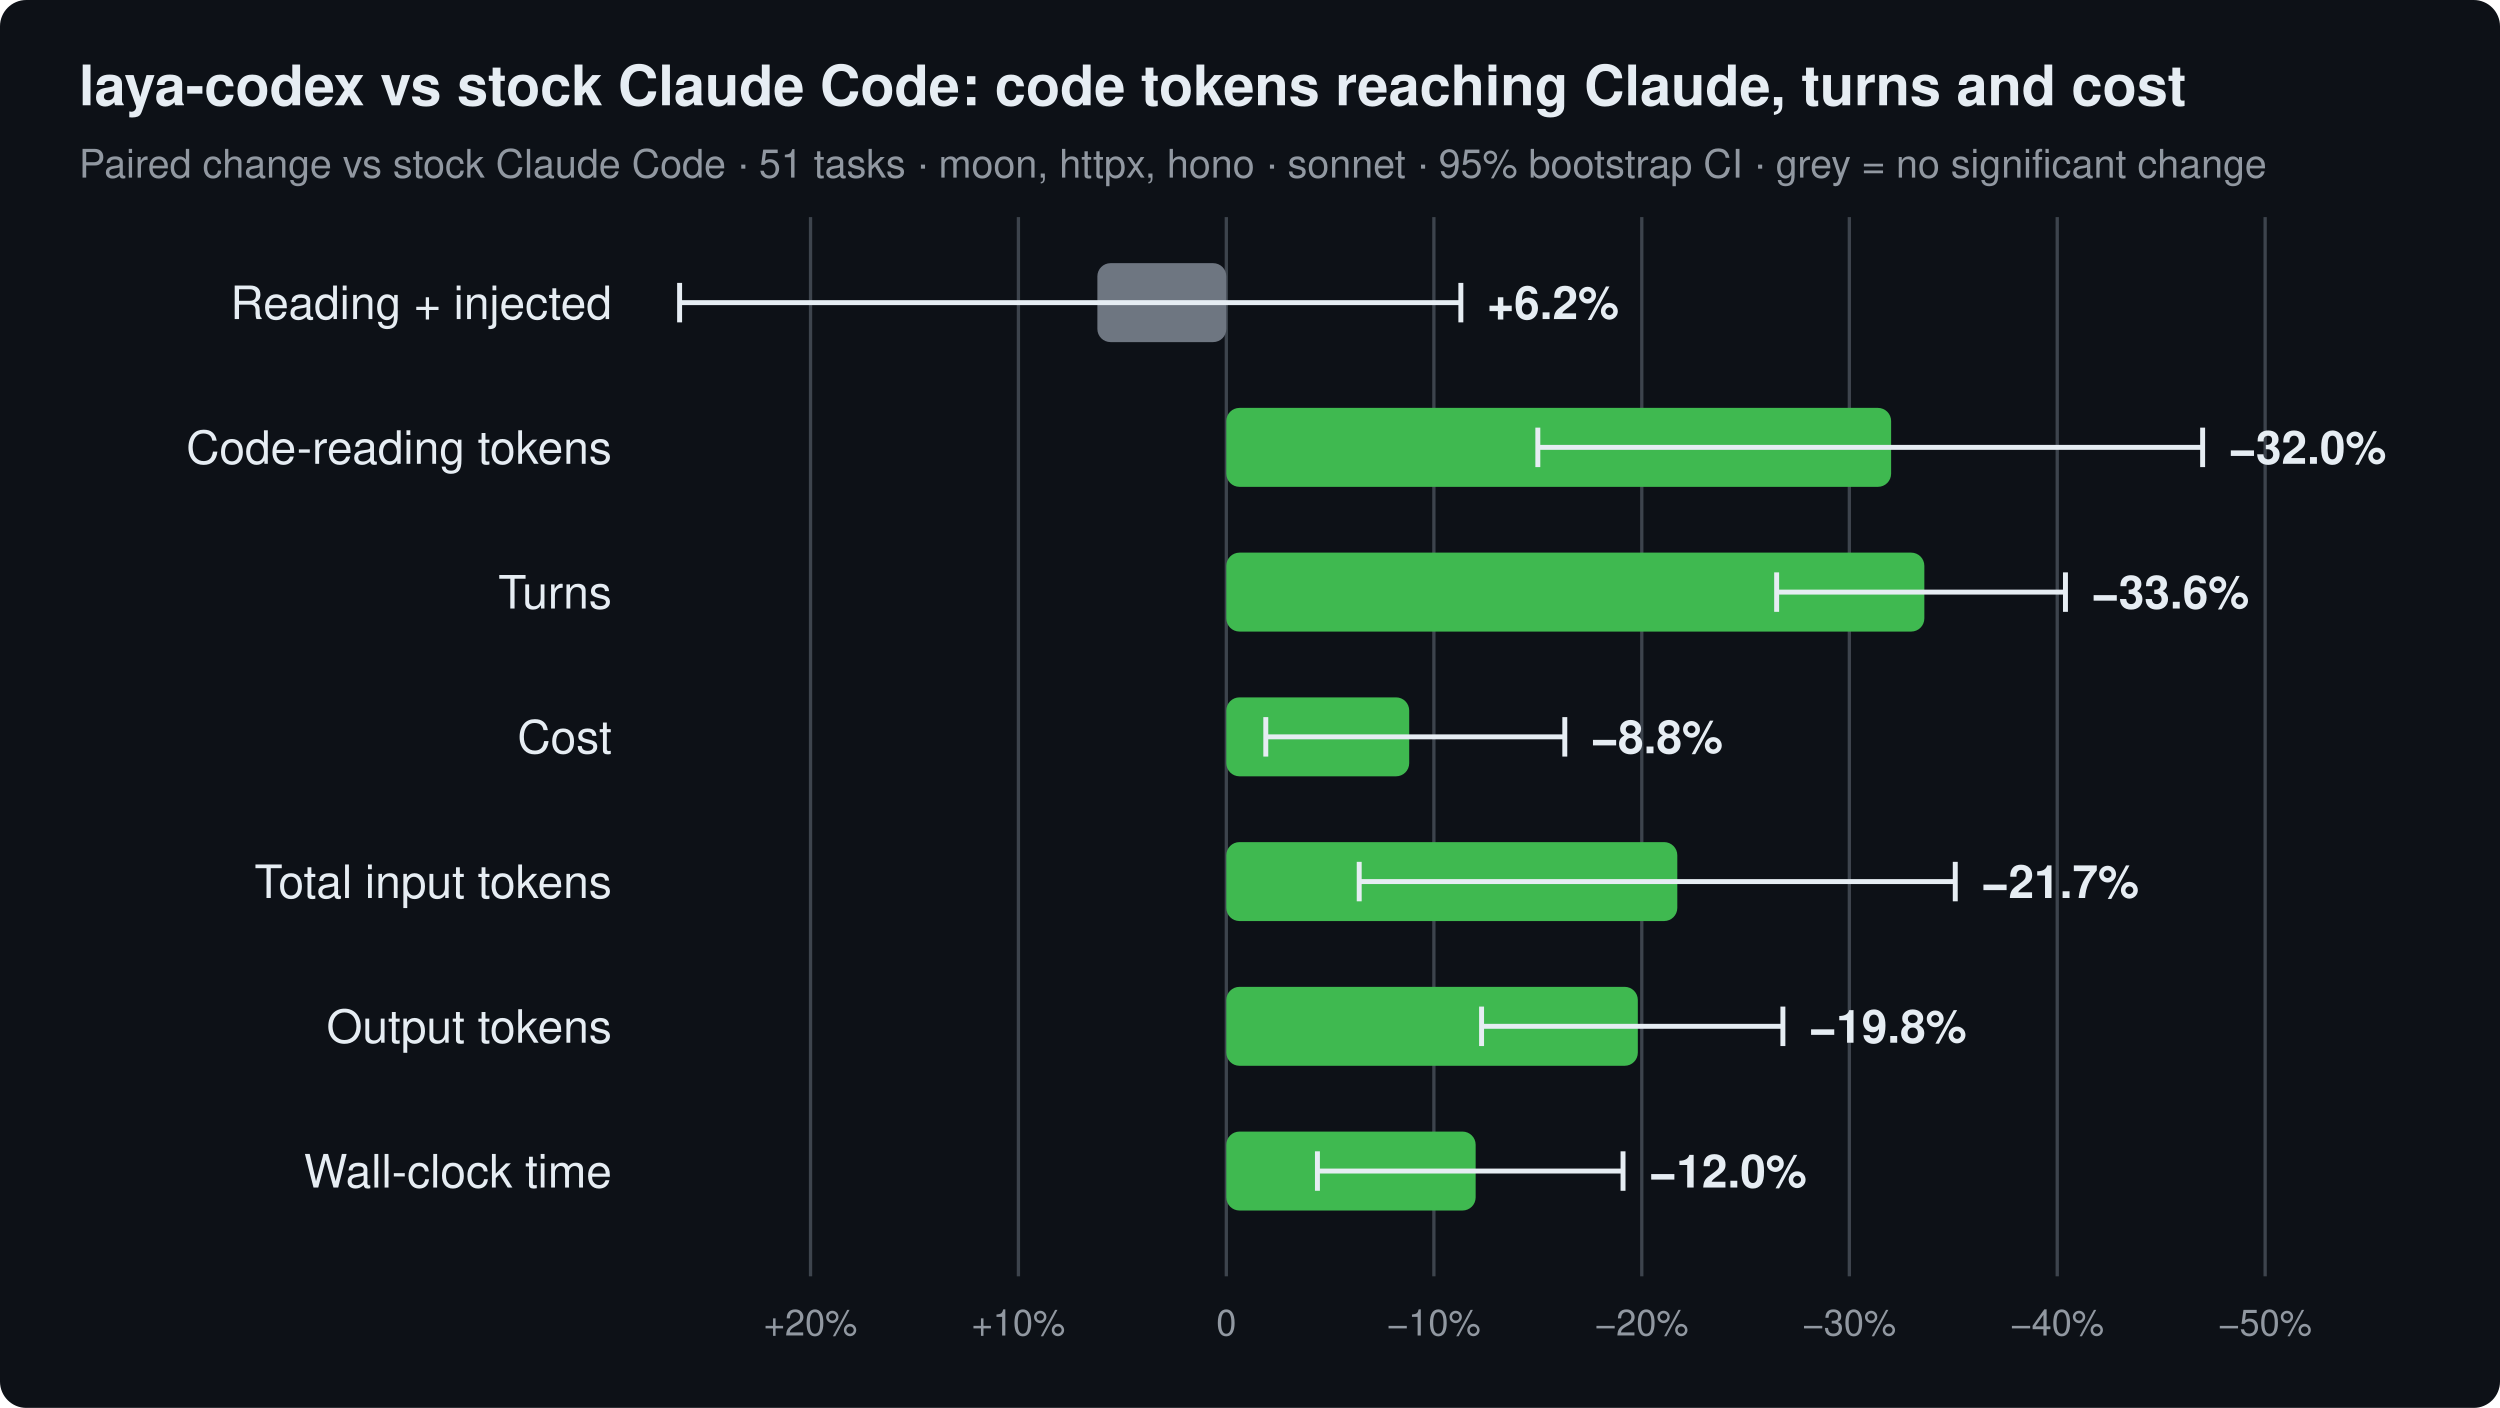
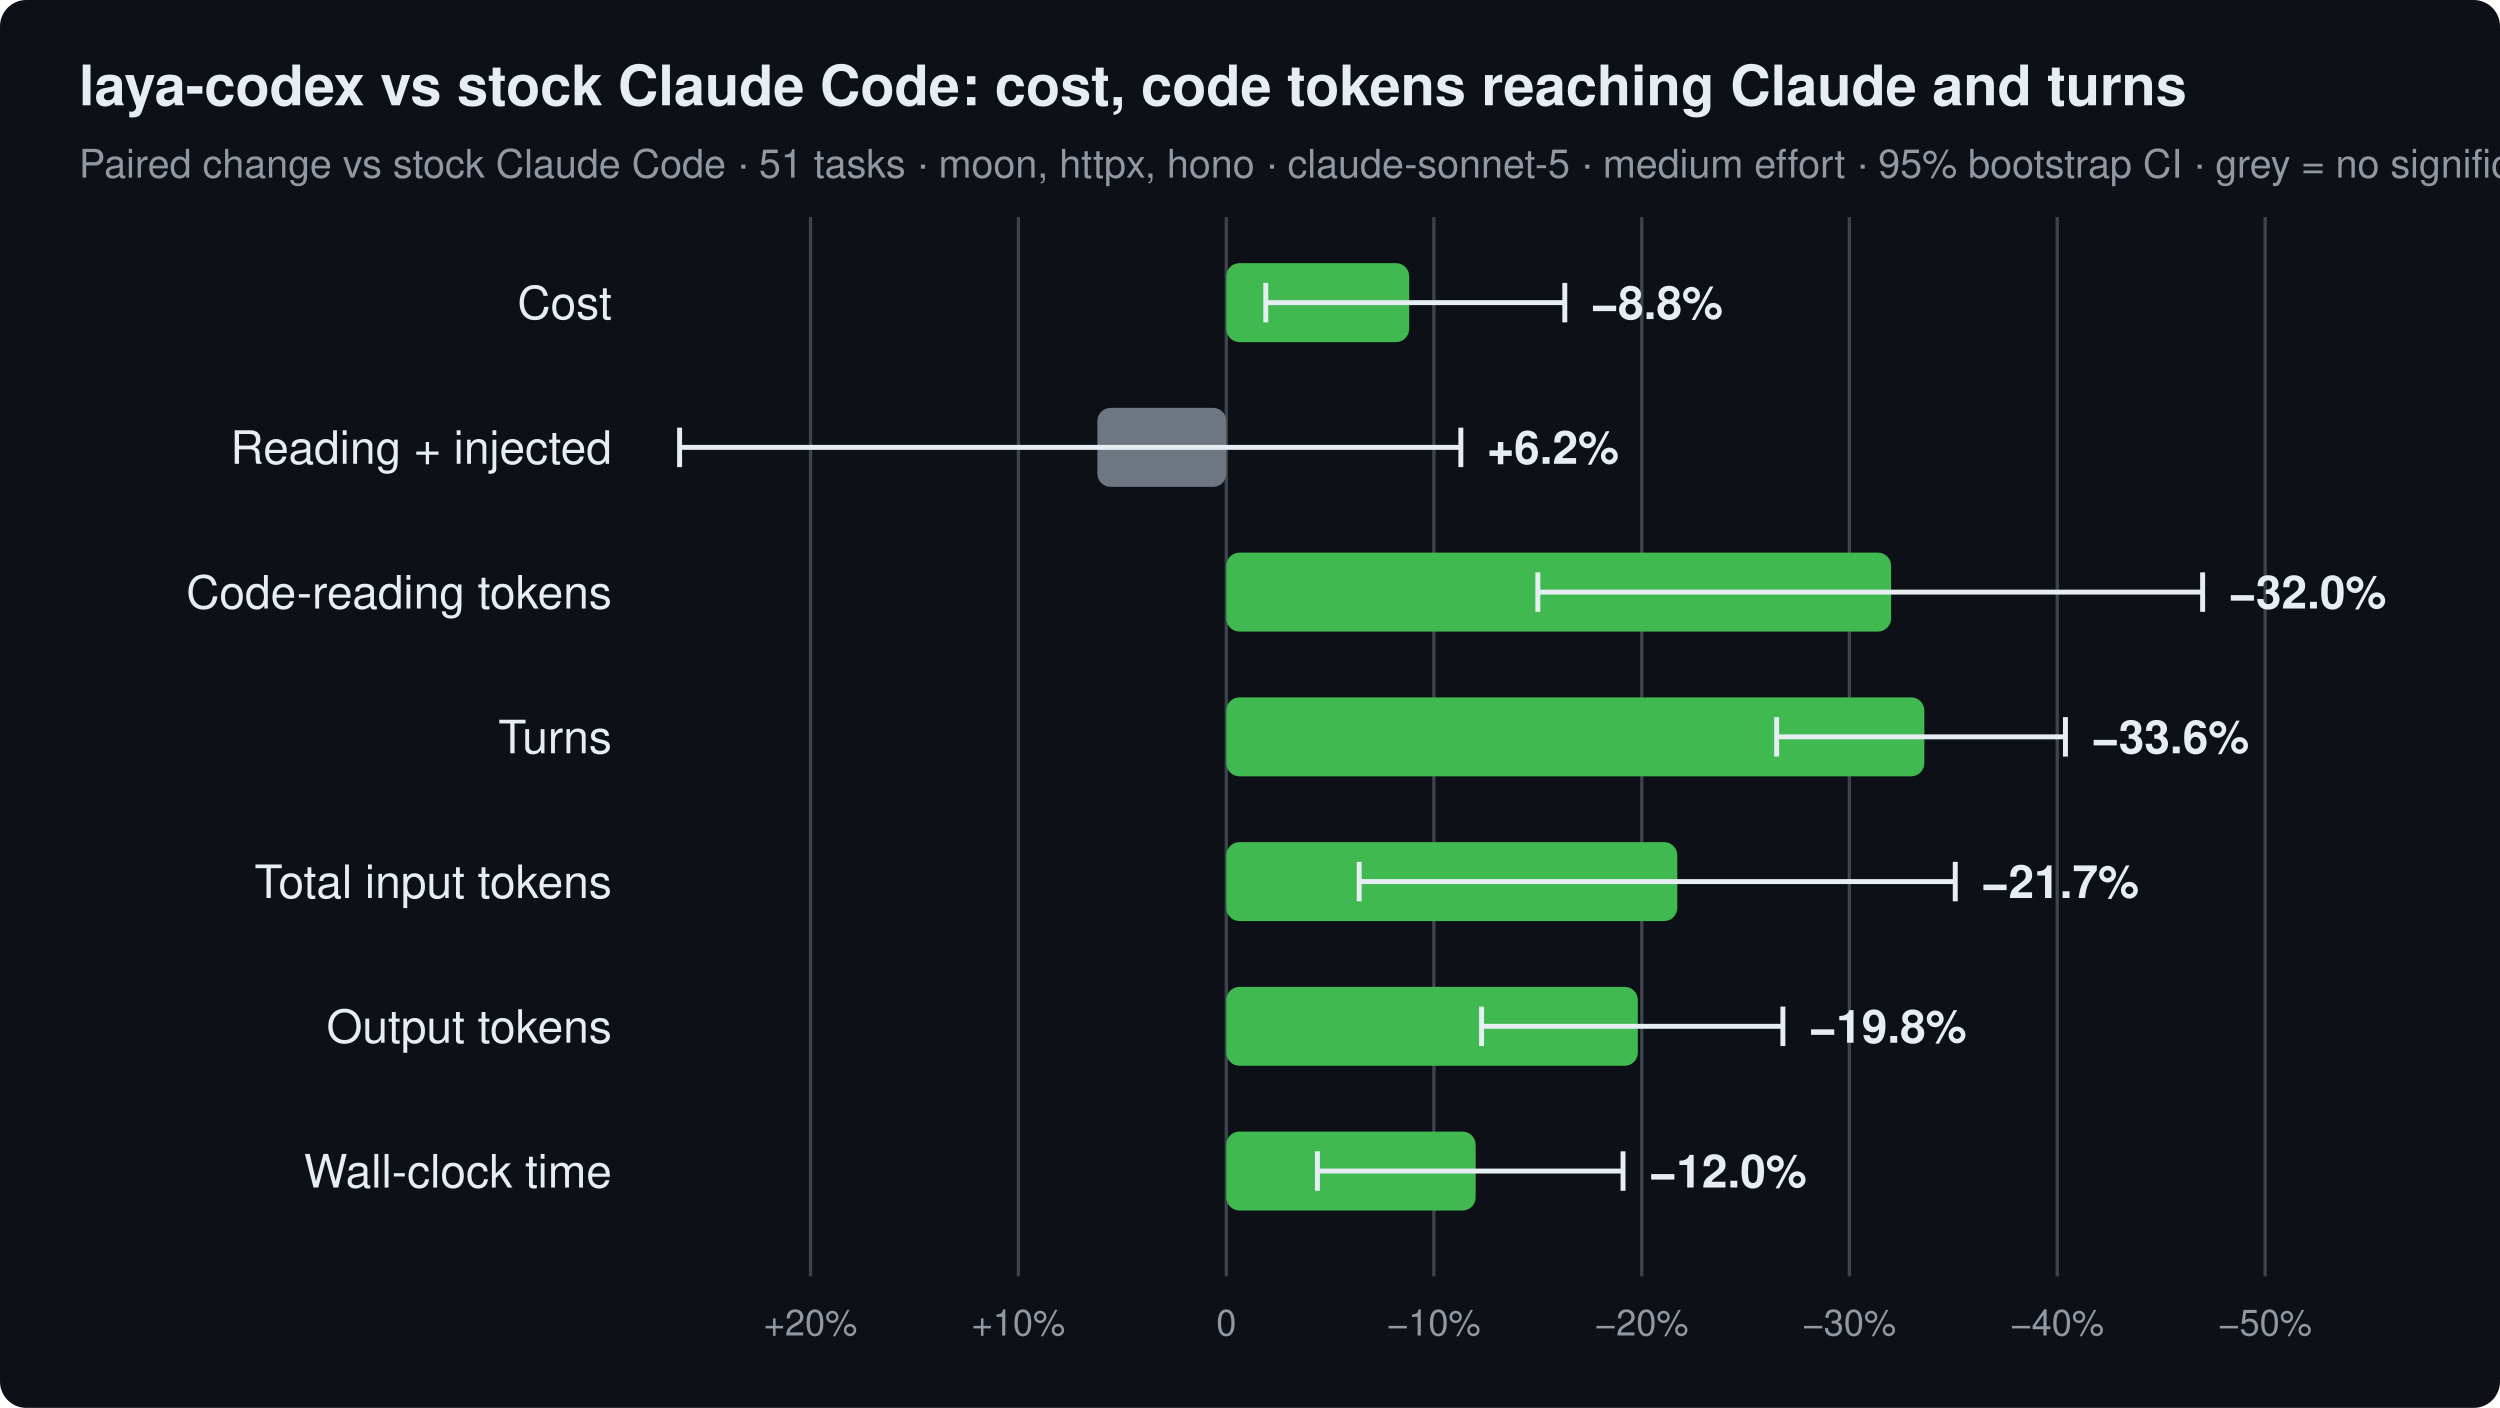
<svg xmlns="http://www.w3.org/2000/svg" width="760" height="428" viewBox="0 0 760 428" role="img" aria-label="laya-codex benchmark: change vs stock Claude Code">
  <rect width="760" height="428" rx="8" fill="#0d1117" />
-   <text x="24.0" y="32.0" font-family="-apple-system,BlinkMacSystemFont,'Segoe UI',Helvetica,Arial,sans-serif" font-size="17" fill="#e6edf3" text-anchor="start" font-weight="600">laya-codex vs stock Claude Code: code tokens reaching Claude, turns and cost</text>
-   <text x="24.0" y="54.0" font-family="-apple-system,BlinkMacSystemFont,'Segoe UI',Helvetica,Arial,sans-serif" font-size="12" fill="#9198a1" text-anchor="start" font-weight="normal">Paired change vs stock Claude Code · 51 tasks · moon, httpx, hono · sonnet · 95% bootstrap CI · grey = no significant change</text>
+   <text x="24.0" y="32.0" font-family="-apple-system,BlinkMacSystemFont,'Segoe UI',Helvetica,Arial,sans-serif" font-size="17" fill="#e6edf3" text-anchor="start" font-weight="600">laya-codex vs stock Claude Code: cost, code tokens reaching Claude and turns</text>
+   <text x="24.0" y="54.0" font-family="-apple-system,BlinkMacSystemFont,'Segoe UI',Helvetica,Arial,sans-serif" font-size="12" fill="#9198a1" text-anchor="start" font-weight="normal">Paired change vs stock Claude Code · 51 tasks · moon, httpx, hono · claude-sonnet-5 · medium effort · 95% bootstrap CI · grey = no significant change</text>
  <line x1="246.4" y1="66" x2="246.4" y2="388" stroke="#3d444d" stroke-width="1" />
  <text x="246.4" y="406.0" font-family="-apple-system,BlinkMacSystemFont,'Segoe UI',Helvetica,Arial,sans-serif" font-size="11" fill="#9198a1" text-anchor="middle" font-weight="normal">+20%</text>
  <line x1="309.6" y1="66" x2="309.6" y2="388" stroke="#3d444d" stroke-width="1" />
  <text x="309.6" y="406.0" font-family="-apple-system,BlinkMacSystemFont,'Segoe UI',Helvetica,Arial,sans-serif" font-size="11" fill="#9198a1" text-anchor="middle" font-weight="normal">+10%</text>
  <line x1="372.8" y1="66" x2="372.8" y2="388" stroke="#3d444d" stroke-width="1" />
  <text x="372.8" y="406.0" font-family="-apple-system,BlinkMacSystemFont,'Segoe UI',Helvetica,Arial,sans-serif" font-size="11" fill="#9198a1" text-anchor="middle" font-weight="normal">0</text>
  <line x1="435.9" y1="66" x2="435.9" y2="388" stroke="#3d444d" stroke-width="1" />
  <text x="435.9" y="406.0" font-family="-apple-system,BlinkMacSystemFont,'Segoe UI',Helvetica,Arial,sans-serif" font-size="11" fill="#9198a1" text-anchor="middle" font-weight="normal">−10%</text>
  <line x1="499.1" y1="66" x2="499.1" y2="388" stroke="#3d444d" stroke-width="1" />
  <text x="499.1" y="406.0" font-family="-apple-system,BlinkMacSystemFont,'Segoe UI',Helvetica,Arial,sans-serif" font-size="11" fill="#9198a1" text-anchor="middle" font-weight="normal">−20%</text>
  <line x1="562.2" y1="66" x2="562.2" y2="388" stroke="#3d444d" stroke-width="1" />
  <text x="562.2" y="406.0" font-family="-apple-system,BlinkMacSystemFont,'Segoe UI',Helvetica,Arial,sans-serif" font-size="11" fill="#9198a1" text-anchor="middle" font-weight="normal">−30%</text>
  <line x1="625.4" y1="66" x2="625.4" y2="388" stroke="#3d444d" stroke-width="1" />
  <text x="625.4" y="406.0" font-family="-apple-system,BlinkMacSystemFont,'Segoe UI',Helvetica,Arial,sans-serif" font-size="11" fill="#9198a1" text-anchor="middle" font-weight="normal">−40%</text>
  <line x1="688.6" y1="66" x2="688.6" y2="388" stroke="#3d444d" stroke-width="1" />
  <text x="688.6" y="406.0" font-family="-apple-system,BlinkMacSystemFont,'Segoe UI',Helvetica,Arial,sans-serif" font-size="11" fill="#9198a1" text-anchor="middle" font-weight="normal">−50%</text>
-   <text x="186.0" y="97.0" font-family="-apple-system,BlinkMacSystemFont,'Segoe UI',Helvetica,Arial,sans-serif" font-size="14" fill="#e6edf3" text-anchor="end" font-weight="normal">Reading + injected</text>
-   <rect x="333.6" y="80.0" width="39.2" height="24" rx="4" fill="#6e7681" />
-   <line x1="206.6" y1="92.0" x2="444.1" y2="92.0" stroke="#e6edf3" stroke-width="1.5" />
-   <line x1="206.6" y1="86.0" x2="206.6" y2="98.0" stroke="#e6edf3" stroke-width="1.5" />
-   <line x1="444.1" y1="86.0" x2="444.1" y2="98.0" stroke="#e6edf3" stroke-width="1.5" />
-   <text x="452.1" y="97.0" font-family="-apple-system,BlinkMacSystemFont,'Segoe UI',Helvetica,Arial,sans-serif" font-size="14" fill="#e6edf3" text-anchor="start" font-weight="600">+6.2%</text>
-   <text x="186.0" y="141.0" font-family="-apple-system,BlinkMacSystemFont,'Segoe UI',Helvetica,Arial,sans-serif" font-size="14" fill="#e6edf3" text-anchor="end" font-weight="normal">Code-reading tokens</text>
-   <rect x="372.8" y="124.0" width="202.1" height="24" rx="4" fill="#3fb950" />
-   <line x1="467.5" y1="136.0" x2="669.6" y2="136.0" stroke="#e6edf3" stroke-width="1.5" />
-   <line x1="467.5" y1="130.0" x2="467.5" y2="142.0" stroke="#e6edf3" stroke-width="1.5" />
-   <line x1="669.6" y1="130.0" x2="669.6" y2="142.0" stroke="#e6edf3" stroke-width="1.5" />
-   <text x="677.6" y="141.0" font-family="-apple-system,BlinkMacSystemFont,'Segoe UI',Helvetica,Arial,sans-serif" font-size="14" fill="#e6edf3" text-anchor="start" font-weight="600">−32.0%</text>
-   <text x="186.0" y="185.0" font-family="-apple-system,BlinkMacSystemFont,'Segoe UI',Helvetica,Arial,sans-serif" font-size="14" fill="#e6edf3" text-anchor="end" font-weight="normal">Turns</text>
-   <rect x="372.8" y="168.0" width="212.2" height="24" rx="4" fill="#3fb950" />
-   <line x1="540.1" y1="180.0" x2="627.9" y2="180.0" stroke="#e6edf3" stroke-width="1.5" />
-   <line x1="540.1" y1="174.0" x2="540.1" y2="186.0" stroke="#e6edf3" stroke-width="1.5" />
-   <line x1="627.9" y1="174.0" x2="627.9" y2="186.0" stroke="#e6edf3" stroke-width="1.5" />
-   <text x="635.9" y="185.0" font-family="-apple-system,BlinkMacSystemFont,'Segoe UI',Helvetica,Arial,sans-serif" font-size="14" fill="#e6edf3" text-anchor="start" font-weight="600">−33.6%</text>
-   <text x="186.0" y="229.0" font-family="-apple-system,BlinkMacSystemFont,'Segoe UI',Helvetica,Arial,sans-serif" font-size="14" fill="#e6edf3" text-anchor="end" font-weight="normal">Cost</text>
-   <rect x="372.8" y="212.0" width="55.6" height="24" rx="4" fill="#3fb950" />
-   <line x1="384.8" y1="224.0" x2="475.7" y2="224.0" stroke="#e6edf3" stroke-width="1.5" />
-   <line x1="384.8" y1="218.0" x2="384.8" y2="230.0" stroke="#e6edf3" stroke-width="1.5" />
-   <line x1="475.7" y1="218.0" x2="475.7" y2="230.0" stroke="#e6edf3" stroke-width="1.5" />
-   <text x="483.7" y="229.0" font-family="-apple-system,BlinkMacSystemFont,'Segoe UI',Helvetica,Arial,sans-serif" font-size="14" fill="#e6edf3" text-anchor="start" font-weight="600">−8.8%</text>
+   <text x="186.0" y="97.0" font-family="-apple-system,BlinkMacSystemFont,'Segoe UI',Helvetica,Arial,sans-serif" font-size="14" fill="#e6edf3" text-anchor="end" font-weight="normal">Cost</text>
+   <rect x="372.8" y="80.0" width="55.6" height="24" rx="4" fill="#3fb950" />
+   <line x1="384.8" y1="92.0" x2="475.7" y2="92.0" stroke="#e6edf3" stroke-width="1.5" />
+   <line x1="384.8" y1="86.0" x2="384.8" y2="98.0" stroke="#e6edf3" stroke-width="1.5" />
+   <line x1="475.7" y1="86.0" x2="475.7" y2="98.0" stroke="#e6edf3" stroke-width="1.5" />
+   <text x="483.7" y="97.0" font-family="-apple-system,BlinkMacSystemFont,'Segoe UI',Helvetica,Arial,sans-serif" font-size="14" fill="#e6edf3" text-anchor="start" font-weight="600">−8.8%</text>
+   <text x="186.0" y="141.0" font-family="-apple-system,BlinkMacSystemFont,'Segoe UI',Helvetica,Arial,sans-serif" font-size="14" fill="#e6edf3" text-anchor="end" font-weight="normal">Reading + injected</text>
+   <rect x="333.6" y="124.0" width="39.2" height="24" rx="4" fill="#6e7681" />
+   <line x1="206.6" y1="136.0" x2="444.1" y2="136.0" stroke="#e6edf3" stroke-width="1.5" />
+   <line x1="206.6" y1="130.0" x2="206.6" y2="142.0" stroke="#e6edf3" stroke-width="1.5" />
+   <line x1="444.1" y1="130.0" x2="444.1" y2="142.0" stroke="#e6edf3" stroke-width="1.5" />
+   <text x="452.1" y="141.0" font-family="-apple-system,BlinkMacSystemFont,'Segoe UI',Helvetica,Arial,sans-serif" font-size="14" fill="#e6edf3" text-anchor="start" font-weight="600">+6.2%</text>
+   <text x="186.0" y="185.0" font-family="-apple-system,BlinkMacSystemFont,'Segoe UI',Helvetica,Arial,sans-serif" font-size="14" fill="#e6edf3" text-anchor="end" font-weight="normal">Code-reading tokens</text>
+   <rect x="372.8" y="168.0" width="202.1" height="24" rx="4" fill="#3fb950" />
+   <line x1="467.5" y1="180.0" x2="669.6" y2="180.0" stroke="#e6edf3" stroke-width="1.5" />
+   <line x1="467.5" y1="174.0" x2="467.5" y2="186.0" stroke="#e6edf3" stroke-width="1.5" />
+   <line x1="669.6" y1="174.0" x2="669.6" y2="186.0" stroke="#e6edf3" stroke-width="1.5" />
+   <text x="677.6" y="185.0" font-family="-apple-system,BlinkMacSystemFont,'Segoe UI',Helvetica,Arial,sans-serif" font-size="14" fill="#e6edf3" text-anchor="start" font-weight="600">−32.0%</text>
+   <text x="186.0" y="229.0" font-family="-apple-system,BlinkMacSystemFont,'Segoe UI',Helvetica,Arial,sans-serif" font-size="14" fill="#e6edf3" text-anchor="end" font-weight="normal">Turns</text>
+   <rect x="372.8" y="212.0" width="212.2" height="24" rx="4" fill="#3fb950" />
+   <line x1="540.1" y1="224.0" x2="627.9" y2="224.0" stroke="#e6edf3" stroke-width="1.5" />
+   <line x1="540.1" y1="218.0" x2="540.1" y2="230.0" stroke="#e6edf3" stroke-width="1.5" />
+   <line x1="627.9" y1="218.0" x2="627.9" y2="230.0" stroke="#e6edf3" stroke-width="1.5" />
+   <text x="635.9" y="229.0" font-family="-apple-system,BlinkMacSystemFont,'Segoe UI',Helvetica,Arial,sans-serif" font-size="14" fill="#e6edf3" text-anchor="start" font-weight="600">−33.6%</text>
  <text x="186.0" y="273.0" font-family="-apple-system,BlinkMacSystemFont,'Segoe UI',Helvetica,Arial,sans-serif" font-size="14" fill="#e6edf3" text-anchor="end" font-weight="normal">Total input tokens</text>
  <rect x="372.8" y="256.0" width="137.1" height="24" rx="4" fill="#3fb950" />
  <line x1="413.2" y1="268.0" x2="594.4" y2="268.0" stroke="#e6edf3" stroke-width="1.5" />
  <line x1="413.2" y1="262.0" x2="413.2" y2="274.0" stroke="#e6edf3" stroke-width="1.5" />
  <line x1="594.4" y1="262.0" x2="594.4" y2="274.0" stroke="#e6edf3" stroke-width="1.5" />
  <text x="602.4" y="273.0" font-family="-apple-system,BlinkMacSystemFont,'Segoe UI',Helvetica,Arial,sans-serif" font-size="14" fill="#e6edf3" text-anchor="start" font-weight="600">−21.7%</text>
  <text x="186.0" y="317.0" font-family="-apple-system,BlinkMacSystemFont,'Segoe UI',Helvetica,Arial,sans-serif" font-size="14" fill="#e6edf3" text-anchor="end" font-weight="normal">Output tokens</text>
  <rect x="372.8" y="300.0" width="125.1" height="24" rx="4" fill="#3fb950" />
  <line x1="450.4" y1="312.0" x2="542.0" y2="312.0" stroke="#e6edf3" stroke-width="1.5" />
  <line x1="450.4" y1="306.0" x2="450.4" y2="318.0" stroke="#e6edf3" stroke-width="1.5" />
  <line x1="542.0" y1="306.0" x2="542.0" y2="318.0" stroke="#e6edf3" stroke-width="1.5" />
  <text x="550.0" y="317.0" font-family="-apple-system,BlinkMacSystemFont,'Segoe UI',Helvetica,Arial,sans-serif" font-size="14" fill="#e6edf3" text-anchor="start" font-weight="600">−19.8%</text>
  <text x="186.0" y="361.0" font-family="-apple-system,BlinkMacSystemFont,'Segoe UI',Helvetica,Arial,sans-serif" font-size="14" fill="#e6edf3" text-anchor="end" font-weight="normal">Wall-clock time</text>
  <rect x="372.8" y="344.0" width="75.8" height="24" rx="4" fill="#3fb950" />
  <line x1="400.5" y1="356.0" x2="493.4" y2="356.0" stroke="#e6edf3" stroke-width="1.5" />
  <line x1="400.5" y1="350.0" x2="400.5" y2="362.0" stroke="#e6edf3" stroke-width="1.5" />
  <line x1="493.4" y1="350.0" x2="493.4" y2="362.0" stroke="#e6edf3" stroke-width="1.5" />
  <text x="501.4" y="361.0" font-family="-apple-system,BlinkMacSystemFont,'Segoe UI',Helvetica,Arial,sans-serif" font-size="14" fill="#e6edf3" text-anchor="start" font-weight="600">−12.0%</text>
</svg>
